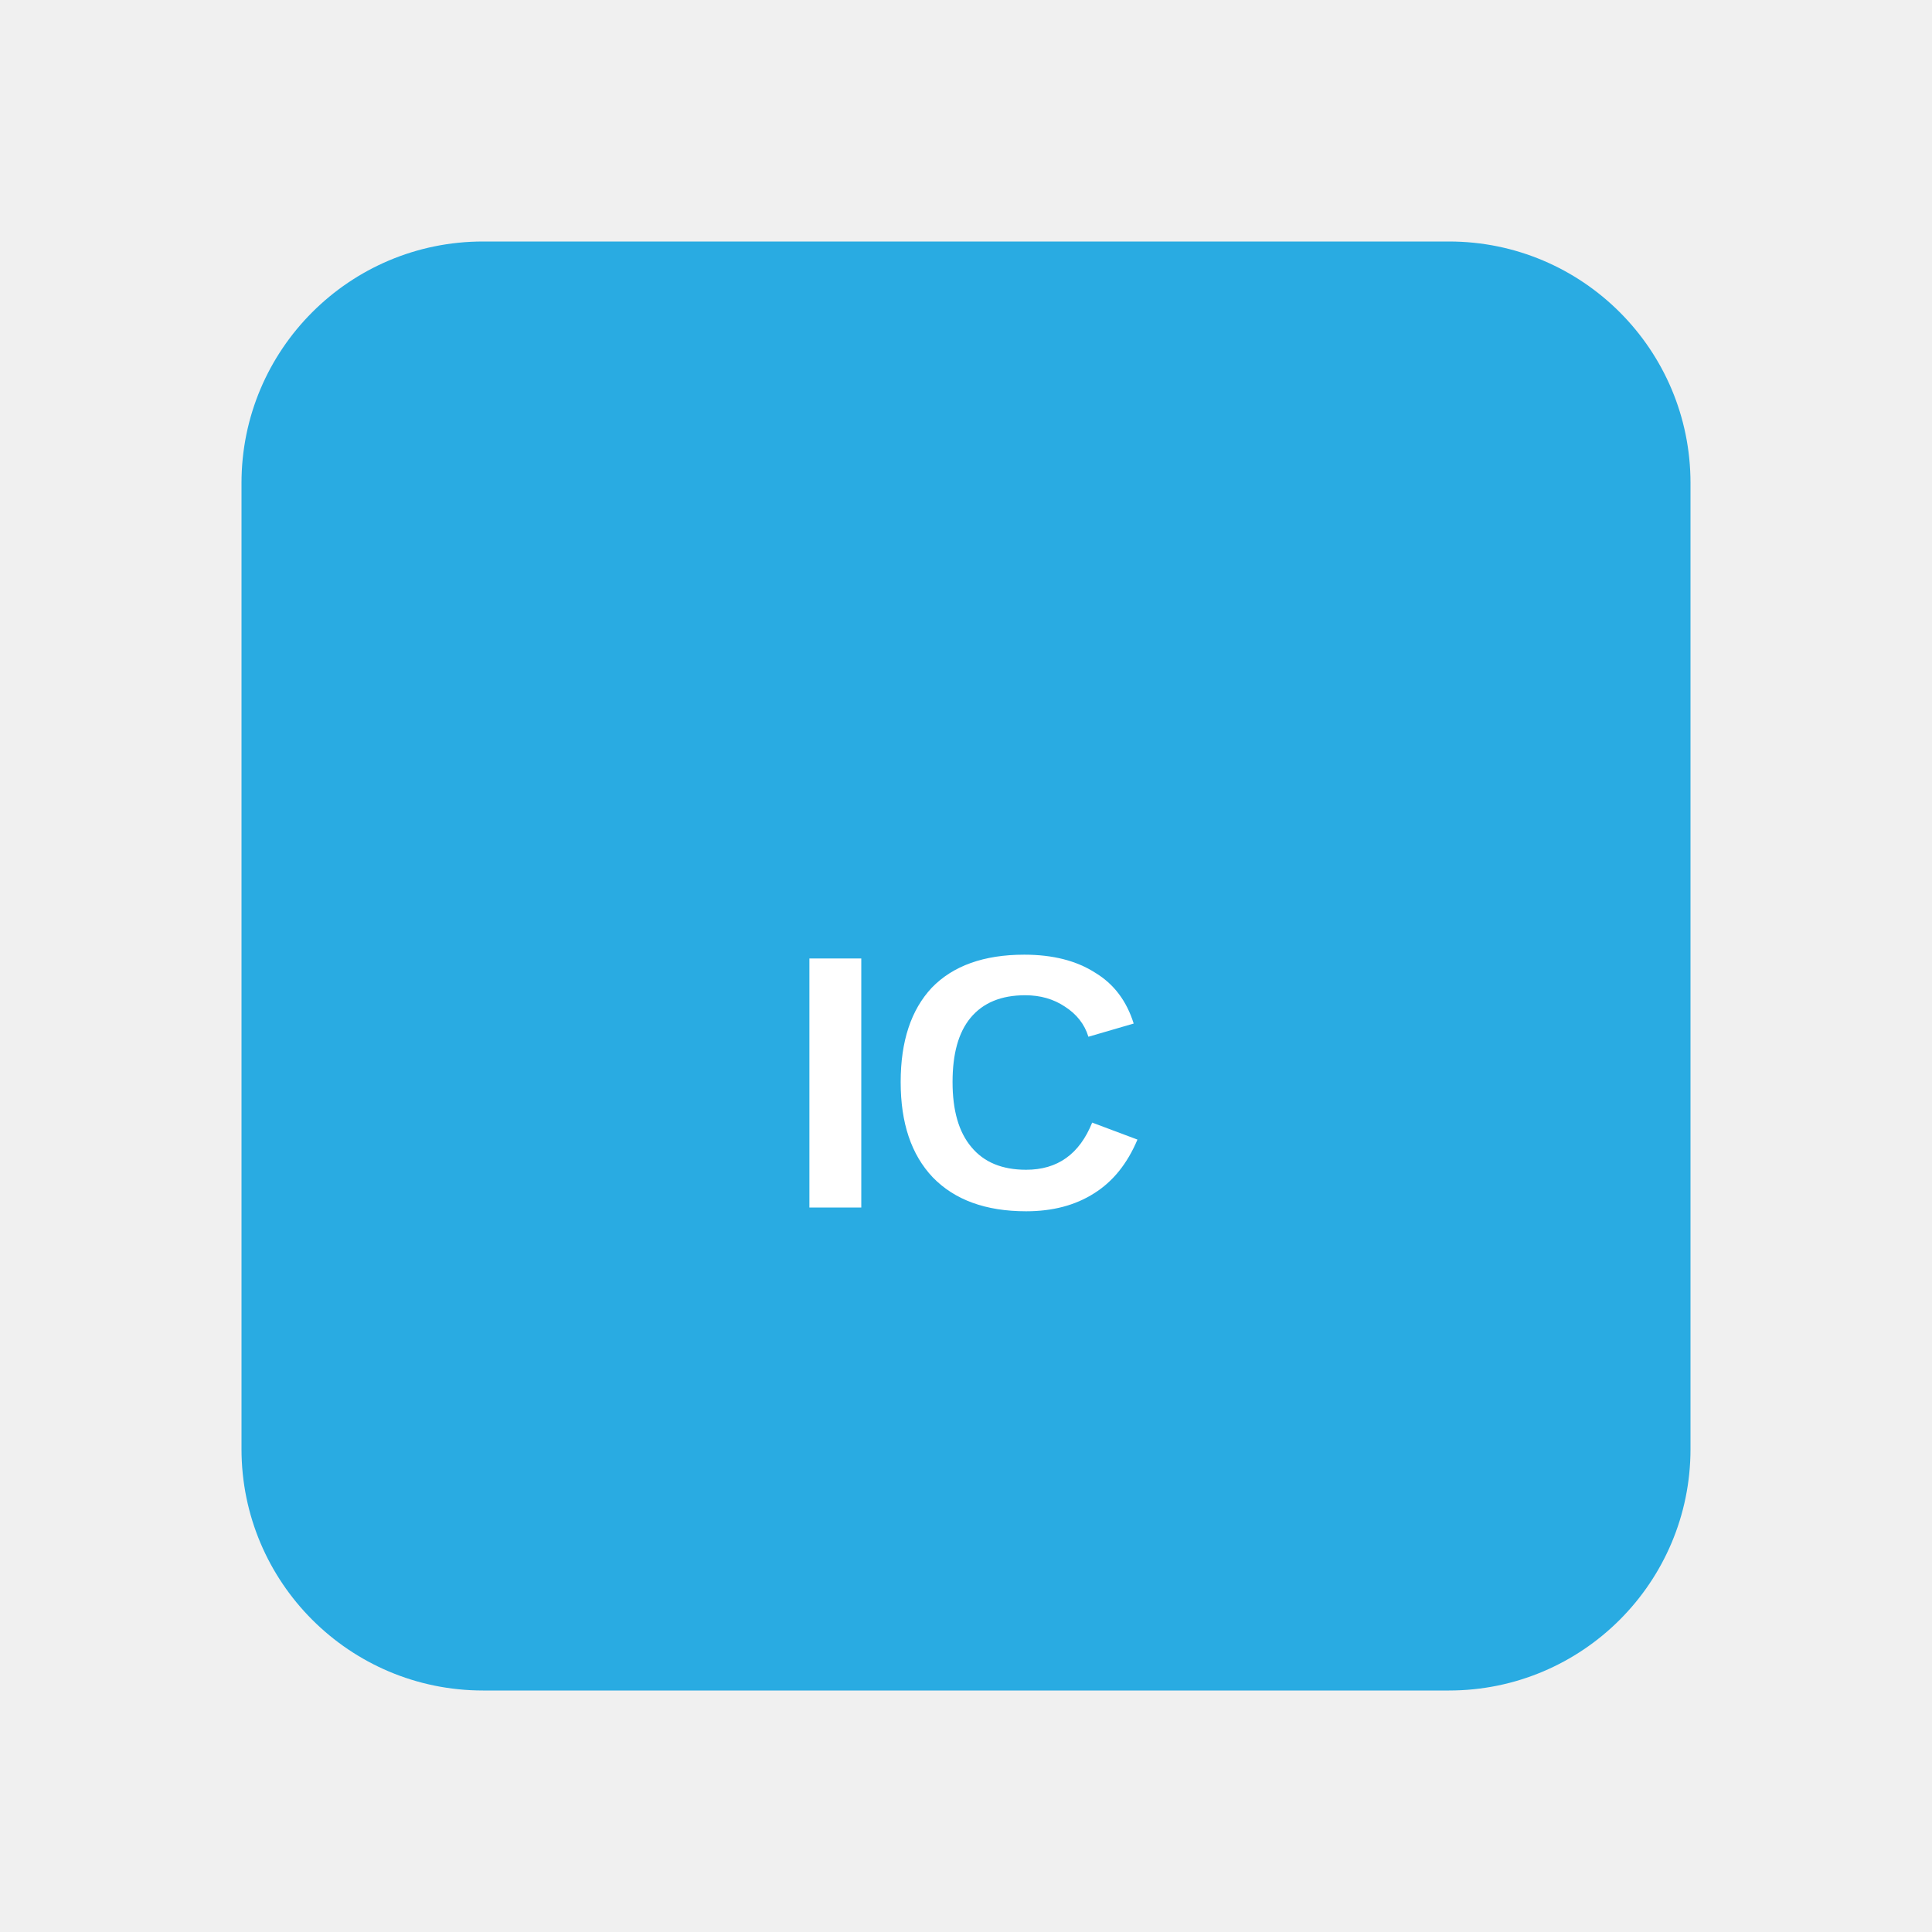
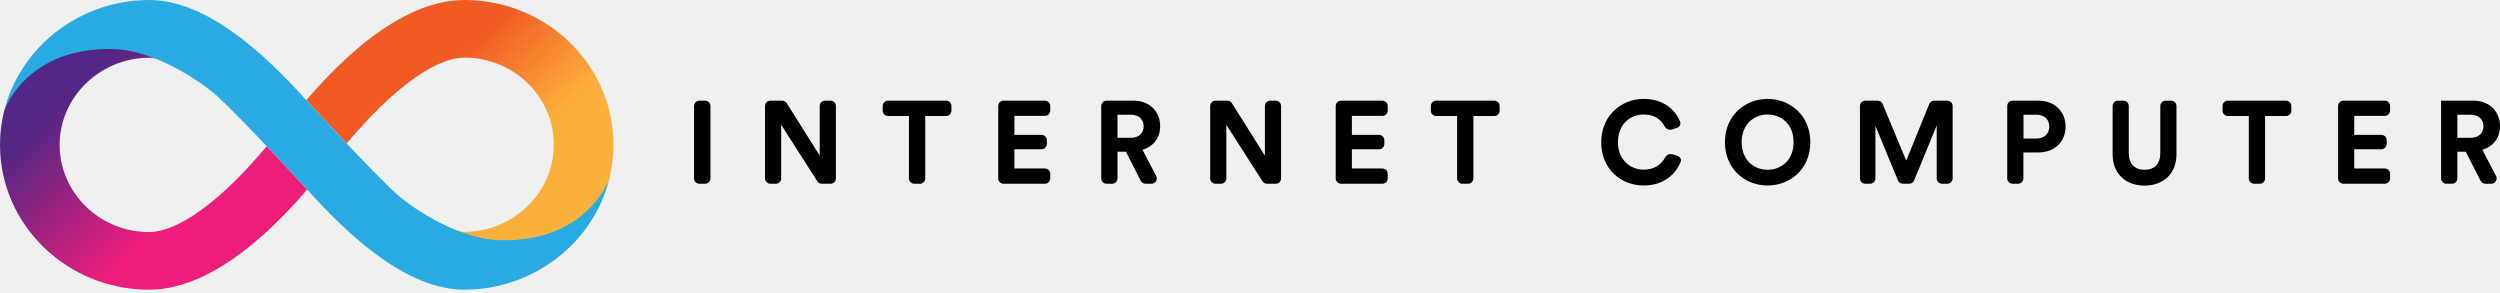
- <svg xmlns="http://www.w3.org/2000/svg" width="32" height="32" viewBox="0 0 32 32" fill="none">
-   <rect x="4" y="4" width="24" height="24" rx="4" fill="#29ABE2" />
-   <text x="16" y="20" text-anchor="middle" fill="white" font-family="Arial, sans-serif" font-size="6" font-weight="bold">IC</text>
+ <svg xmlns="http://www.w3.org/2000/svg" width="512px" height="60px" viewBox="0 0 512 60" version="1.1" preserveAspectRatio="xMidYMid">
+   <defs>
+     <linearGradient x1="26.265%" y1="24.011%" x2="92.196%" y2="77.66%" id="linearGradient-1">
+       <stop stop-color="#F15A24" offset="21%" />
+       <stop stop-color="#FBB03B" offset="68.41%" />
+     </linearGradient>
+     <linearGradient x1="73.735%" y1="76.013%" x2="7.804%" y2="22.341%" id="linearGradient-2">
+       <stop stop-color="#ED1E79" offset="21%" />
+       <stop stop-color="#522785" offset="89.29%" />
+     </linearGradient>
+   </defs>
+   <g>
+     <path d="M144.41,37.628 C145.012,37.628 145.5,37.139 145.5,36.537 L145.5,21.706 C145.5,21.104 145.012,20.616 144.41,20.616 L143.232,20.616 C142.629,20.616 142.141,21.104 142.141,21.706 L142.141,36.537 C142.141,37.139 142.629,37.628 143.232,37.628 L144.41,37.628 Z M170.1,37.628 C170.702,37.628 171.19,37.139 171.19,36.537 L171.19,21.706 C171.19,21.104 170.702,20.616 170.1,20.616 L168.97,20.616 C168.368,20.616 167.879,21.104 167.879,21.706 L167.879,31.869 L161.121,21.126 C160.922,20.808 160.573,20.616 160.198,20.616 L157.764,20.616 C157.162,20.616 156.674,21.104 156.674,21.706 L156.674,36.537 C156.674,37.139 157.162,37.628 157.764,37.628 L158.894,37.628 C159.497,37.628 159.985,37.139 159.985,36.537 L159.985,25.559 L167.389,37.125 C167.59,37.438 167.936,37.628 168.308,37.628 L170.1,37.628 Z M193.77,23.759 C194.372,23.759 194.86,23.271 194.86,22.668 L194.86,21.706 C194.86,21.104 194.372,20.616 193.77,20.616 L181.866,20.616 C181.264,20.616 180.776,21.104 180.776,21.706 L180.776,22.668 C180.776,23.271 181.264,23.759 181.866,23.759 L186.15,23.759 L186.15,36.537 C186.15,37.139 186.639,37.628 187.241,37.628 L188.395,37.628 C188.998,37.628 189.486,37.139 189.486,36.537 L189.486,23.759 L193.77,23.759 Z M214.001,37.628 C214.603,37.628 215.092,37.139 215.092,36.537 L215.092,35.599 C215.092,34.997 214.603,34.508 214.001,34.508 L207.749,34.508 L207.749,30.573 L213.305,30.573 C213.907,30.573 214.396,30.085 214.396,29.483 L214.396,28.713 C214.396,28.11 213.907,27.622 213.305,27.622 L207.749,27.622 L207.749,23.735 L214.001,23.735 C214.603,23.735 215.092,23.247 215.092,22.644 L215.092,21.706 C215.092,21.104 214.603,20.616 214.001,20.616 L205.529,20.616 C204.926,20.616 204.438,21.104 204.438,21.706 L204.438,36.537 C204.438,37.139 204.926,37.628 205.529,37.628 L214.001,37.628 Z M233.626,37.032 C233.812,37.398 234.188,37.628 234.598,37.628 L235.822,37.628 C236.641,37.628 237.168,36.757 236.787,36.031 L233.977,30.669 C236.209,30.021 237.601,28.222 237.601,25.846 C237.601,22.895 235.489,20.616 232.178,20.616 L226.622,20.616 C226.019,20.616 225.531,21.104 225.531,21.706 L225.531,36.537 C225.531,37.139 226.019,37.628 226.622,37.628 L227.776,37.628 C228.379,37.628 228.867,37.139 228.867,36.537 L228.867,31.077 L230.594,31.077 L233.626,37.032 Z M228.867,28.222 L228.867,23.495 L231.554,23.495 C233.234,23.495 234.217,24.431 234.217,25.87 C234.217,27.262 233.234,28.222 231.554,28.222 L228.867,28.222 Z M261.27,37.628 C261.872,37.628 262.36,37.139 262.36,36.537 L262.36,21.706 C262.36,21.104 261.872,20.616 261.27,20.616 L260.14,20.616 C259.537,20.616 259.049,21.104 259.049,21.706 L259.049,31.869 L252.291,21.126 C252.092,20.808 251.743,20.616 251.368,20.616 L248.934,20.616 C248.332,20.616 247.844,21.104 247.844,21.706 L247.844,36.537 C247.844,37.139 248.332,37.628 248.934,37.628 L250.064,37.628 C250.666,37.628 251.155,37.139 251.155,36.537 L251.155,25.559 L258.559,37.125 C258.759,37.438 259.106,37.628 259.478,37.628 L261.27,37.628 Z M283.116,37.628 C283.719,37.628 284.207,37.139 284.207,36.537 L284.207,35.599 C284.207,34.997 283.719,34.508 283.116,34.508 L276.864,34.508 L276.864,30.573 L282.42,30.573 C283.023,30.573 283.511,30.085 283.511,29.483 L283.511,28.713 C283.511,28.11 283.023,27.622 282.42,27.622 L276.864,27.622 L276.864,23.735 L283.116,23.735 C283.719,23.735 284.207,23.247 284.207,22.644 L284.207,21.706 C284.207,21.104 283.719,20.616 283.116,20.616 L274.644,20.616 C274.042,20.616 273.553,21.104 273.553,21.706 L273.553,36.537 C273.553,37.139 274.042,37.628 274.644,37.628 L283.116,37.628 Z M306.033,23.759 C306.635,23.759 307.124,23.271 307.124,22.668 L307.124,21.706 C307.124,21.104 306.635,20.616 306.033,20.616 L294.13,20.616 C293.527,20.616 293.039,21.104 293.039,21.706 L293.039,22.668 C293.039,23.271 293.527,23.759 294.13,23.759 L298.414,23.759 L298.414,36.537 C298.414,37.139 298.902,37.628 299.505,37.628 L300.659,37.628 C301.261,37.628 301.749,37.139 301.749,36.537 L301.749,23.759 L306.033,23.759 Z" fill="#000000" />
+     <path d="M336.64,37.988 C340.827,37.988 343.224,35.552 344.187,33.189 C344.407,32.651 344.073,32.073 343.518,31.905 L342.472,31.589 C341.89,31.413 341.286,31.755 340.995,32.289 C340.298,33.566 338.933,34.748 336.64,34.748 C333.904,34.748 331.361,32.757 331.361,29.134 C331.361,25.271 334.048,23.447 336.592,23.447 C338.893,23.447 340.203,24.541 340.861,25.797 C341.153,26.354 341.777,26.719 342.376,26.53 L343.417,26.201 C343.964,26.029 344.292,25.457 344.08,24.923 C343.118,22.499 340.743,20.256 336.592,20.256 C332.033,20.256 327.929,23.711 327.929,29.134 C327.929,34.556 331.889,37.988 336.64,37.988 Z M356.696,29.11 C356.696,25.271 359.383,23.447 361.998,23.447 C364.638,23.447 367.325,25.271 367.325,29.11 C367.325,32.949 364.638,34.772 361.998,34.772 C359.383,34.772 356.696,32.949 356.696,29.11 Z M353.264,29.134 C353.264,34.604 357.391,37.988 361.998,37.988 C366.629,37.988 370.756,34.604 370.756,29.134 C370.756,23.639 366.629,20.256 361.998,20.256 C357.391,20.256 353.264,23.639 353.264,29.134 Z M398.808,37.628 C399.411,37.628 399.899,37.139 399.899,36.537 L399.899,21.706 C399.899,21.104 399.411,20.616 398.808,20.616 L396.122,20.616 C395.678,20.616 395.279,20.885 395.111,21.296 L390.397,32.901 L385.565,21.287 C385.396,20.881 384.999,20.616 384.559,20.616 L382.01,20.616 C381.407,20.616 380.919,21.104 380.919,21.706 L380.919,36.537 C380.919,37.139 381.407,37.628 382.01,37.628 L382.996,37.628 C383.598,37.628 384.086,37.139 384.086,36.537 L384.086,25.798 L388.703,36.954 C388.871,37.362 389.269,37.628 389.71,37.628 L391.009,37.628 C391.452,37.628 391.85,37.361 392.018,36.951 L396.636,25.702 L396.636,36.537 C396.636,37.139 397.124,37.628 397.726,37.628 L398.808,37.628 Z M414.416,28.366 L414.416,23.495 L417.031,23.495 C418.687,23.495 419.695,24.431 419.695,25.942 C419.695,27.406 418.687,28.366 417.031,28.366 L414.416,28.366 Z M417.439,31.221 C420.799,31.221 423.03,29.014 423.03,25.918 C423.03,22.847 420.799,20.616 417.439,20.616 L412.171,20.616 C411.569,20.616 411.081,21.104 411.081,21.706 L411.081,36.537 C411.081,37.139 411.569,37.628 412.171,37.628 L413.301,37.628 C413.904,37.628 414.392,37.139 414.392,36.537 L414.392,31.221 L417.439,31.221 Z M439.19,38.012 C442.837,38.012 445.74,35.78 445.74,31.605 L445.74,21.706 C445.74,21.104 445.252,20.616 444.65,20.616 L443.52,20.616 C442.917,20.616 442.429,21.104 442.429,21.706 L442.429,31.365 C442.429,33.597 441.205,34.772 439.19,34.772 C437.222,34.772 435.975,33.597 435.975,31.365 L435.975,21.706 C435.975,21.104 435.486,20.616 434.884,20.616 L433.754,20.616 C433.151,20.616 432.663,21.104 432.663,21.706 L432.663,31.605 C432.663,35.78 435.567,38.012 439.19,38.012 Z M468.17,23.759 C468.772,23.759 469.26,23.271 469.26,22.668 L469.26,21.706 C469.26,21.104 468.772,20.616 468.17,20.616 L456.266,20.616 C455.664,20.616 455.176,21.104 455.176,21.706 L455.176,22.668 C455.176,23.271 455.664,23.759 456.266,23.759 L460.55,23.759 L460.55,36.537 C460.55,37.139 461.038,37.628 461.641,37.628 L462.795,37.628 C463.397,37.628 463.886,37.139 463.886,36.537 L463.886,23.759 L468.17,23.759 Z M488.4,37.628 C489.002,37.628 489.491,37.139 489.491,36.537 L489.491,35.599 C489.491,34.997 489.002,34.508 488.4,34.508 L482.149,34.508 L482.149,30.573 L487.704,30.573 C488.307,30.573 488.795,30.085 488.795,29.483 L488.795,28.713 C488.795,28.11 488.307,27.622 487.704,27.622 L482.149,27.622 L482.149,23.735 L488.4,23.735 C489.002,23.735 489.491,23.247 489.491,22.644 L489.491,21.706 C489.491,21.104 489.002,20.616 488.4,20.616 L479.928,20.616 C479.325,20.616 478.837,21.104 478.837,21.706 L478.837,36.537 C478.837,37.139 479.325,37.628 479.928,37.628 L488.4,37.628 Z M508.026,37.032 C508.212,37.398 508.587,37.628 508.997,37.628 L510.221,37.628 C511.041,37.628 511.568,36.757 511.187,36.031 L508.377,30.669 C510.608,30.021 512,28.222 512,25.846 C512,22.895 509.888,20.616 506.577,20.616 L499.931,20.616 L499.931,36.537 C499.931,37.139 500.419,37.628 501.021,37.628 L502.175,37.628 C502.778,37.628 503.266,37.139 503.266,36.537 L503.266,31.077 L504.994,31.077 L508.026,37.032 Z M503.266,28.222 L503.266,23.495 L505.953,23.495 C507.633,23.495 508.617,24.431 508.617,25.87 C508.617,27.262 507.633,28.222 505.953,28.222 L503.266,28.222 Z" fill="#000000" />
+     <g transform="translate(0, 0)">
+       <path d="M95.123,0 C88.1,0 80.444,3.599 72.352,10.688 C68.512,14.047 65.197,17.646 62.711,20.525 C62.711,20.525 62.711,20.525 62.733,20.547 L62.733,20.525 C62.733,20.525 66.658,24.801 70.999,29.381 C73.333,26.611 76.692,22.838 80.553,19.435 C87.751,13.131 92.44,11.8 95.123,11.8 C105.223,11.8 113.424,19.806 113.424,29.643 C113.424,39.415 105.201,47.42 95.123,47.485 C94.665,47.485 94.076,47.42 93.335,47.267 C96.28,48.532 99.442,49.449 102.453,49.449 C120.949,49.449 124.57,37.386 124.81,36.514 C125.355,34.311 125.639,31.999 125.639,29.621 C125.639,13.305 111.941,0 95.123,0 Z" fill="url(#linearGradient-1)" />
+       <path d="M30.515,59.33 C37.539,59.33 45.195,55.73 53.288,48.642 C57.127,45.282 60.442,41.683 62.928,38.804 C62.928,38.804 62.928,38.804 62.906,38.782 L62.906,38.804 C62.906,38.804 58.981,34.529 54.64,29.948 C52.306,32.719 48.947,36.492 45.086,39.895 C37.888,46.199 33.198,47.529 30.515,47.529 C20.416,47.507 12.215,39.502 12.215,29.665 C12.215,19.893 20.438,11.888 30.515,11.822 C30.974,11.822 31.562,11.888 32.304,12.04 C29.359,10.775 26.197,9.859 23.186,9.859 C4.69,9.859 1.091,21.921 0.829,22.772 C0.284,24.997 0,27.287 0,29.665 C0,46.024 13.698,59.33 30.515,59.33 Z" fill="url(#linearGradient-2)" />
+       <path d="M102.409,49.187 C92.942,48.947 83.105,41.487 81.098,39.633 C75.907,34.834 63.932,21.856 62.994,20.831 C54.225,10.993 42.338,0 30.515,0 L30.494,0 L30.472,0 C16.119,0.065 4.057,9.794 0.829,22.772 C1.069,21.921 5.802,9.619 23.165,10.055 C32.631,10.295 42.512,17.864 44.541,19.718 C49.732,24.517 61.707,37.495 62.645,38.521 C71.414,48.336 83.301,59.33 95.123,59.33 L95.145,59.33 L95.167,59.33 C109.52,59.264 121.604,49.536 124.81,36.557 C124.548,37.408 119.793,49.601 102.409,49.187 Z" fill="#29ABE2" />
+     </g>
+   </g>
</svg>
